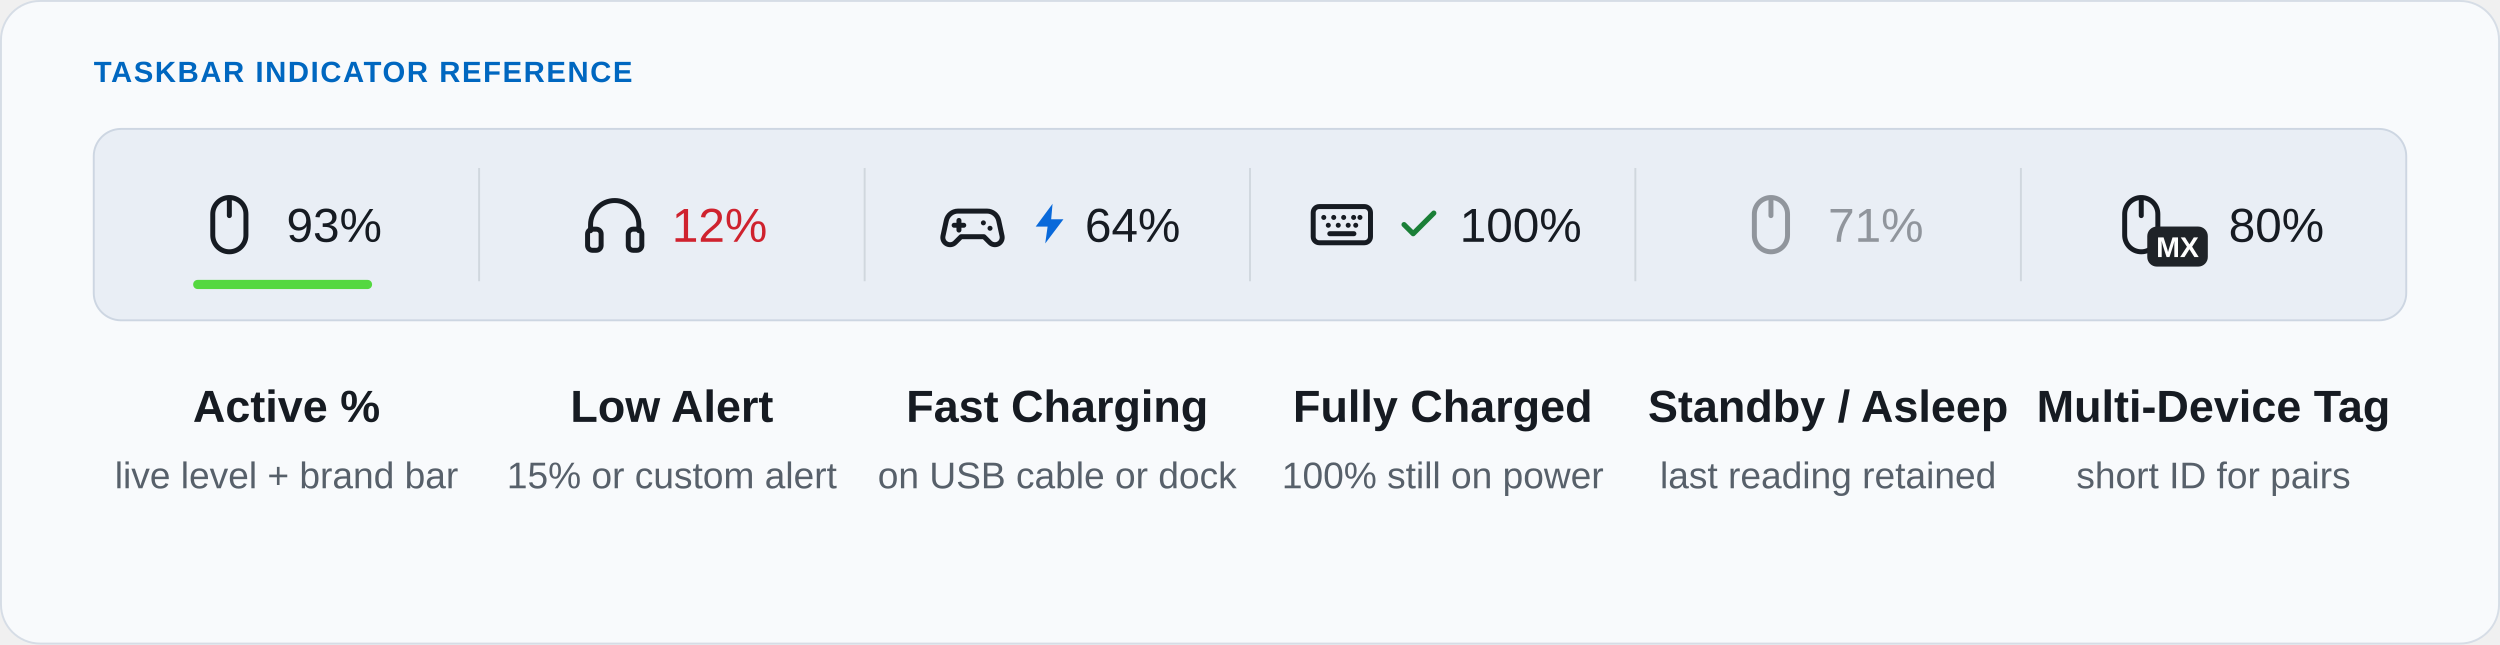
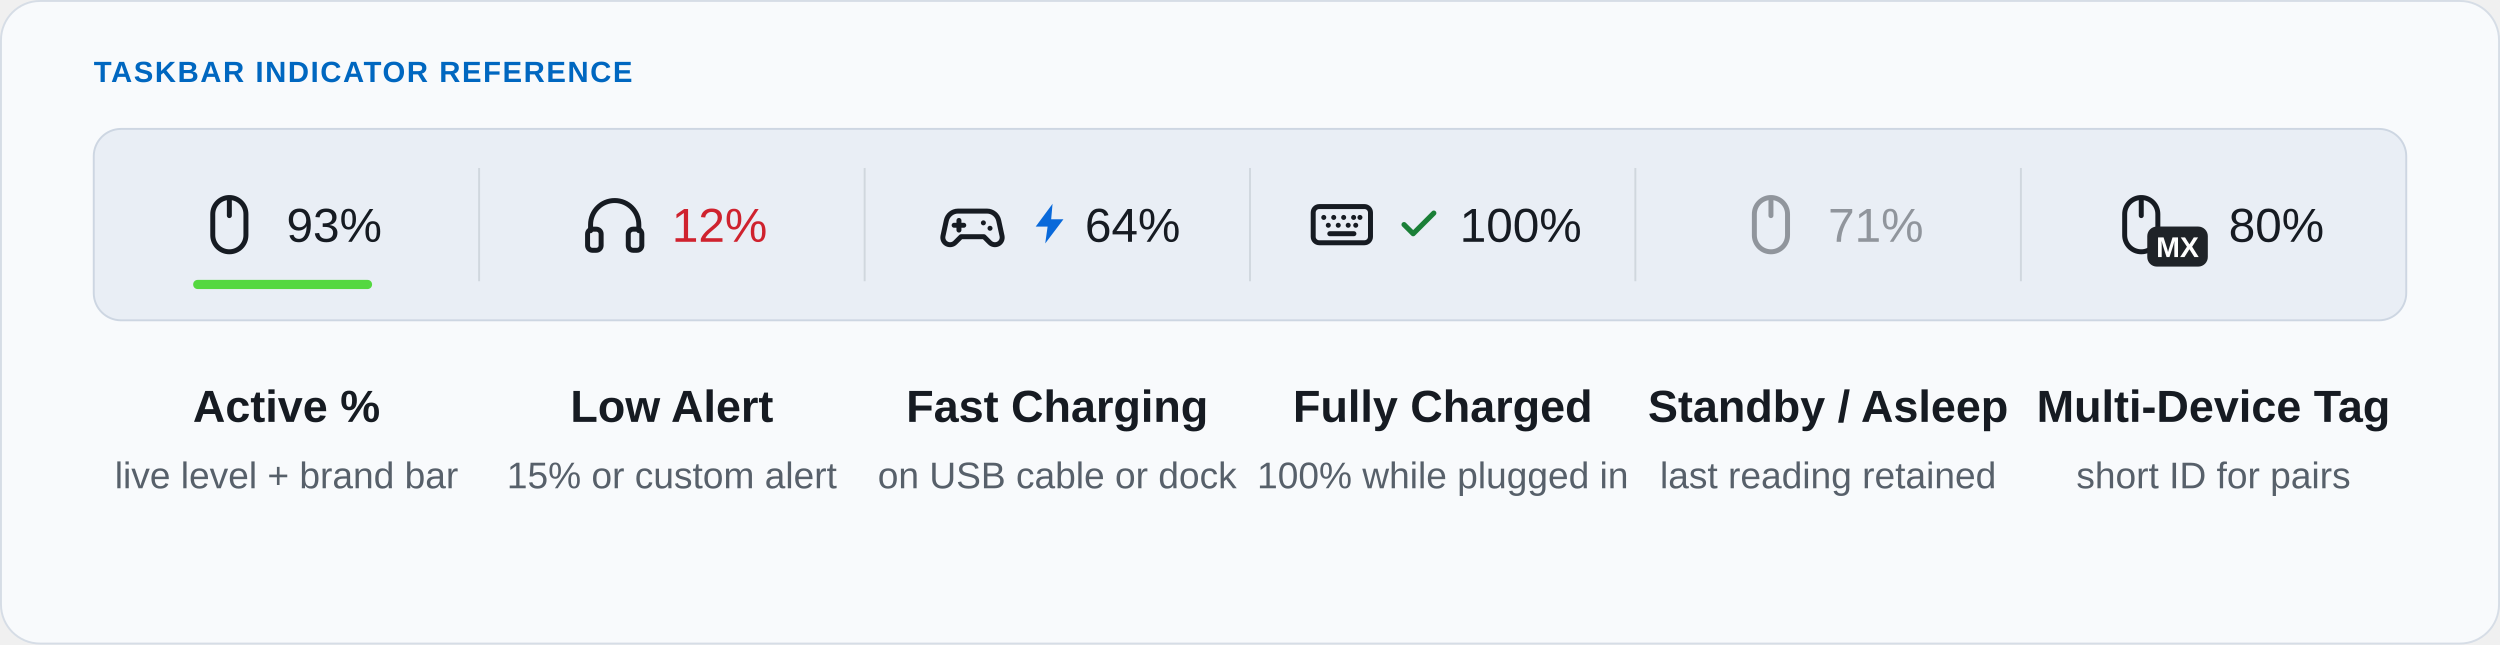
<svg xmlns="http://www.w3.org/2000/svg" width="1280" height="330" viewBox="0 0 1280 330" role="img" aria-label="Taskbar Vitals indicator states: active percentage, low alert, fast charging, fully charged, standby/asleep, and multi-device caption" font-family="'Segoe UI Variable Text','Segoe UI',system-ui,-apple-system,'Helvetica Neue',Arial,sans-serif">
  <rect x="0.5" y="0.5" width="1279" height="329" rx="20" fill="#f8fafc" stroke="#d6dde6" />
  <text x="48" y="42" font-size="15" font-weight="700" letter-spacing="0.8" fill="#0067c0">TASKBAR INDICATOR REFERENCE</text>
  <rect x="48" y="66" width="1184" height="98" rx="14" fill="#e9eef5" stroke="#cdd6e2" />
  <g transform="translate(98.9 96.5) scale(1.5437)" fill="none" stroke="#161b22" stroke-width="1.65" stroke-linecap="round" stroke-linejoin="round">
    <rect x="6.5" y="3" width="11" height="18" rx="5.5" />
    <path d="M12 3.5v5.5" />
  </g>
  <text x="146.7" y="123.8" font-size="24.4" font-weight="500" fill="#161b22">93%</text>
  <rect x="98.9" y="143.3" width="91.6" height="4.7" rx="2.3" fill="#44d62c" opacity="0.9" />
  <text x="146.7" y="216.0" text-anchor="middle" font-size="23" font-weight="600" fill="#161b22">Active %</text>
  <text x="146.7" y="250.0" text-anchor="middle" font-size="19" fill="#57606a">live level + brand bar</text>
  <line x1="245.3" y1="86" x2="245.3" y2="144" stroke="#d0d7de" />
  <g transform="translate(296.2 96.5) scale(1.5437)" fill="none" stroke="#161b22" stroke-width="1.65" stroke-linecap="round" stroke-linejoin="round">
    <path d="M4 14v-2a8 8 0 0 1 16 0v2" />
    <rect x="3" y="13.5" width="4.5" height="7" rx="1.6" />
    <rect x="16.5" y="13.5" width="4.5" height="7" rx="1.6" />
  </g>
  <text x="344.0" y="123.8" font-size="24.4" font-weight="500" fill="#cf222e">12%</text>
  <text x="344.0" y="216.0" text-anchor="middle" font-size="23" font-weight="600" fill="#161b22">Low Alert</text>
  <text x="344.0" y="250.0" text-anchor="middle" font-size="19" fill="#57606a">15% or custom alert</text>
  <line x1="442.7" y1="86" x2="442.7" y2="144" stroke="#d0d7de" />
  <g transform="translate(479.4 96.5) scale(1.5437)" fill="none" stroke="#161b22" stroke-width="1.65" stroke-linecap="round" stroke-linejoin="round">
    <path d="M7.2 7.5h9.6a4 4 0 0 1 3.9 3.2l1.1 5.1a2.4 2.4 0 0 1-4.1 2.1L15.8 16H8.2l-1.9 1.9a2.4 2.4 0 0 1-4.1-2.1l1.1-5.1a4 4 0 0 1 3.9-3.2z" />
    <path d="M7.5 10.6v3.2M5.9 12.2h3.2M15.6 11.4h.01M17.8 13.2h.01" />
  </g>
  <g transform="translate(525.2 102.3) scale(1.0156)" fill="#0969da" stroke="none">
    <path d="M13.5 2 5 13.5h6L9.8 22 19 9.8h-6.2z" />
  </g>
  <text x="555.5" y="123.8" font-size="24.4" font-weight="500" fill="#161b22">64%</text>
  <text x="541.3" y="216.0" text-anchor="middle" font-size="23" font-weight="600" fill="#161b22">Fast Charging</text>
  <text x="541.3" y="250.0" text-anchor="middle" font-size="19" fill="#57606a">on USB cable or dock</text>
  <line x1="640.0" y1="86" x2="640.0" y2="144" stroke="#d0d7de" />
  <g transform="translate(668.5 96.5) scale(1.5437)" fill="none" stroke="#161b22" stroke-width="1.65" stroke-linecap="round" stroke-linejoin="round">
    <rect x="2.5" y="6" width="19" height="12" rx="2" />
    <path d="M6 9.6h.01M9.3 9.6h.01M12.6 9.6h.01M15.9 9.6h.01M18 9.6h.01M7.5 12.2h.01M10.8 12.2h.01M14.1 12.2h.01M16.6 12.2h.01M8 15h8" />
  </g>
  <g transform="translate(714.3 102.3) scale(1.0156)" fill="none" stroke="#1a7f37" stroke-width="2.6" stroke-linecap="round" stroke-linejoin="round">
    <path d="M4.5 12.5l4.6 4.6L19.5 6.7" />
  </g>
  <text x="747.4" y="123.8" font-size="24.4" font-weight="500" fill="#161b22">100%</text>
  <text x="738.7" y="216.0" text-anchor="middle" font-size="23" font-weight="600" fill="#161b22">Fully Charged</text>
-   <text x="738.7" y="250.0" text-anchor="middle" font-size="19" fill="#57606a">100% still on power</text>
+   <text x="738.7" y="250.0" text-anchor="middle" font-size="19" fill="#57606a">100% while plugged in</text>
  <line x1="837.3" y1="86" x2="837.3" y2="144" stroke="#d0d7de" />
  <g opacity="0.42">
    <g transform="translate(888.2 96.5) scale(1.5437)" fill="none" stroke="#161b22" stroke-width="1.65" stroke-linecap="round" stroke-linejoin="round">
      <rect x="6.5" y="3" width="11" height="18" rx="5.5" />
      <path d="M12 3.5v5.5" />
    </g>
    <text x="936.0" y="123.8" font-size="24.4" font-weight="500" fill="#161b22">71%</text>
  </g>
  <text x="936.0" y="216.0" text-anchor="middle" font-size="23" font-weight="600" fill="#161b22">Standby / Asleep</text>
  <text x="936.0" y="250.0" text-anchor="middle" font-size="19" fill="#57606a">last reading retained</text>
  <line x1="1034.7" y1="86" x2="1034.7" y2="144" stroke="#d0d7de" />
  <g transform="translate(1077.8 96.5) scale(1.5437)" fill="none" stroke="#161b22" stroke-width="1.65" stroke-linecap="round" stroke-linejoin="round">
    <rect x="6.5" y="3" width="11" height="18" rx="5.5" />
    <path d="M12 3.5v5.5" />
  </g>
  <rect x="1099.4" y="116.0" width="31.0" height="20.5" rx="4.9" fill="#1f2328" />
  <text x="1114.9" y="131.6" font-size="14.6" font-weight="700" text-anchor="middle" fill="#ffffff">MX</text>
  <text x="1141.1" y="123.8" font-size="24.4" font-weight="500" fill="#161b22">80%</text>
  <text x="1133.3" y="216.0" text-anchor="middle" font-size="23" font-weight="600" fill="#161b22">Multi-Device Tag</text>
  <text x="1133.3" y="250.0" text-anchor="middle" font-size="19" fill="#57606a">short ID for pairs</text>
</svg>
